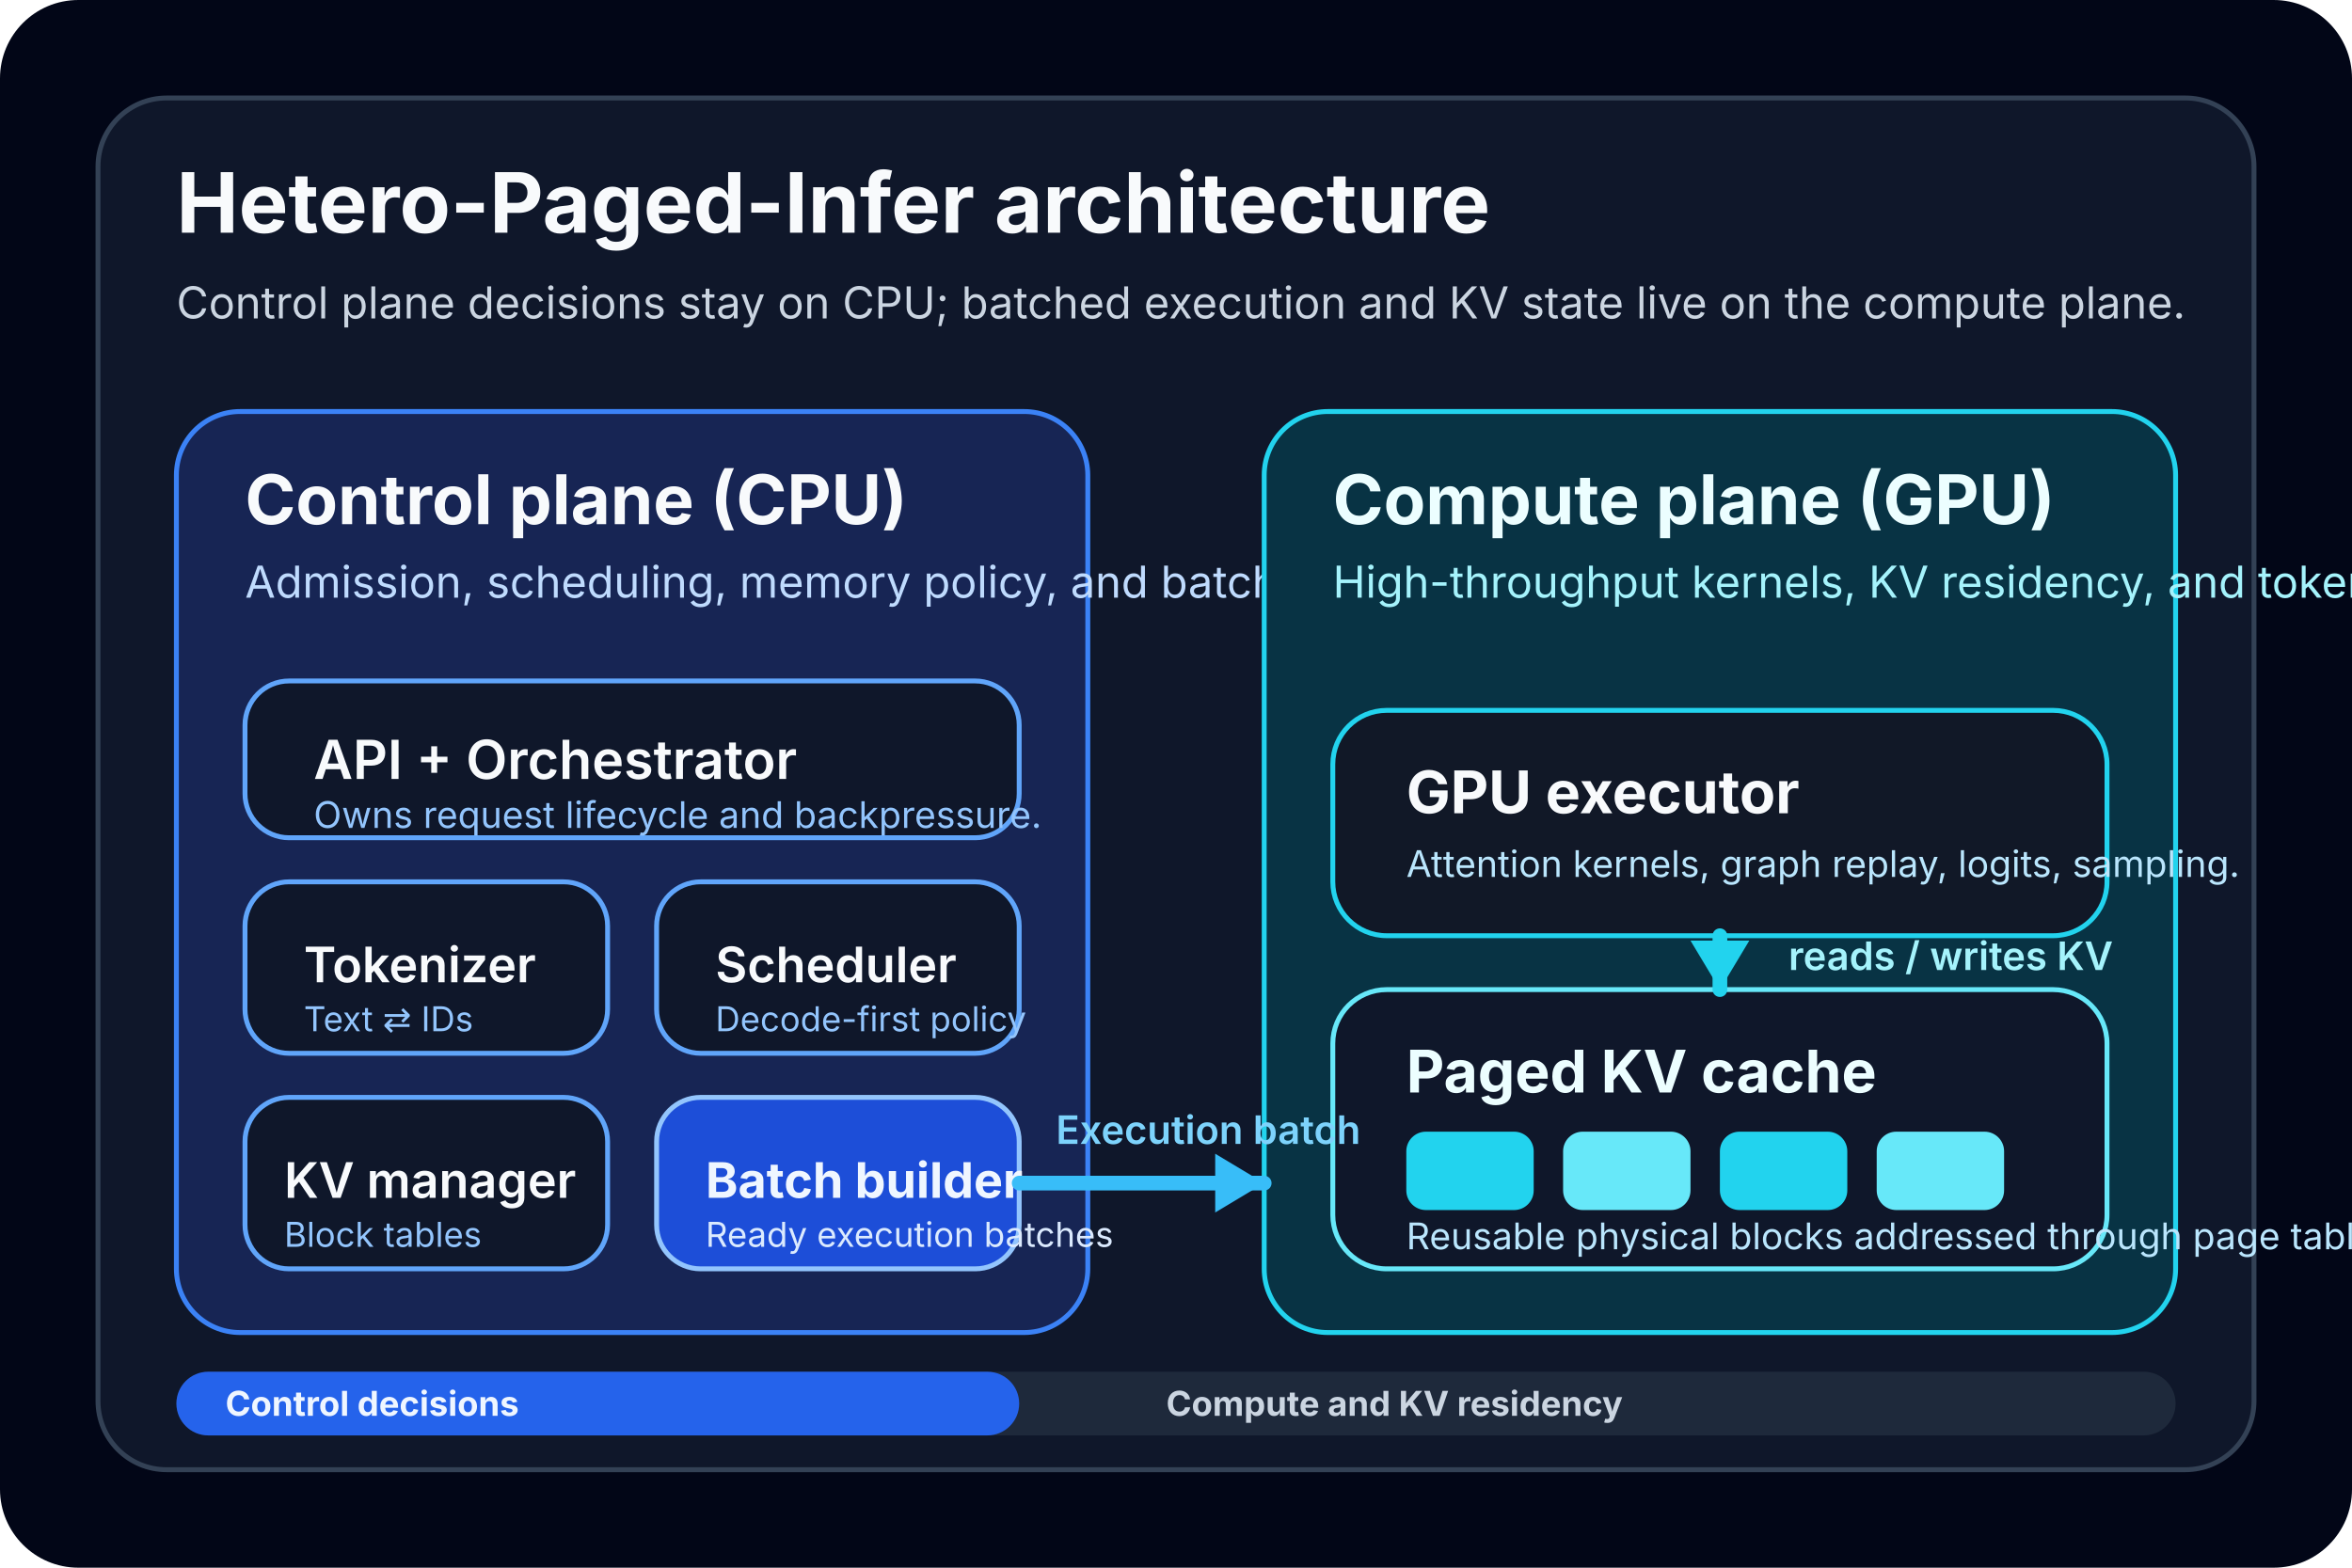
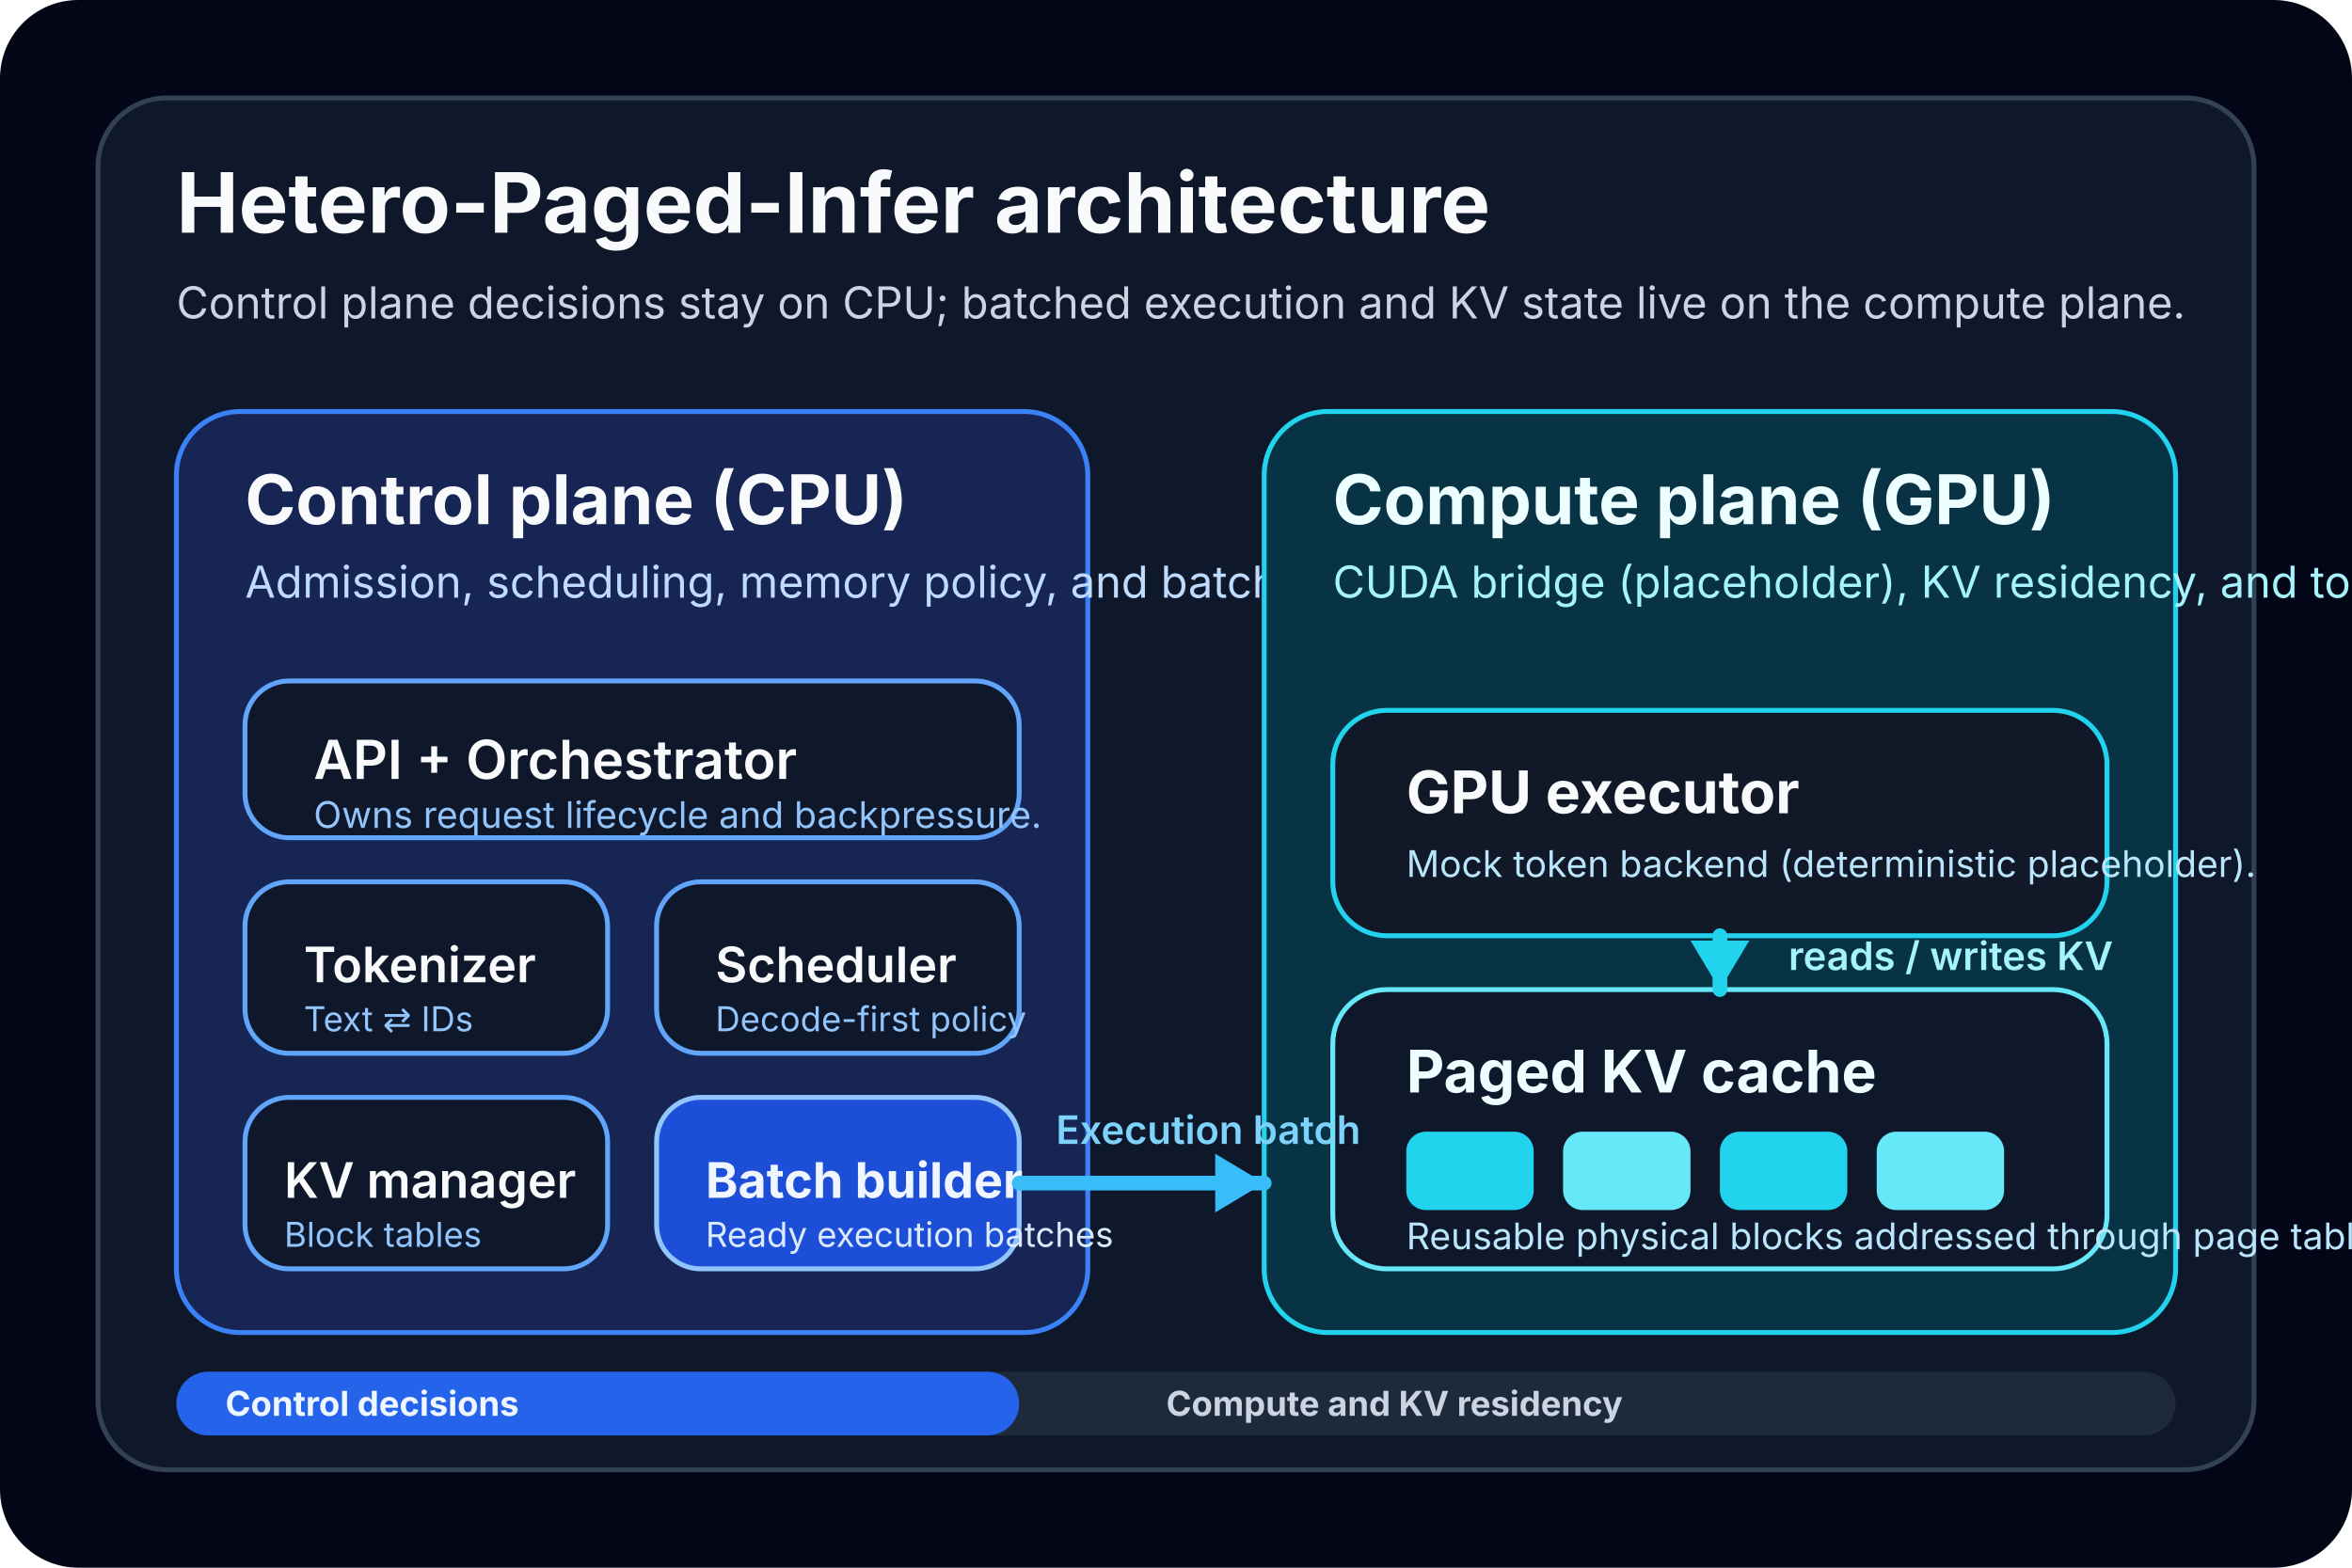
<svg xmlns="http://www.w3.org/2000/svg" viewBox="0 0 960 640" width="960" height="640" role="img" aria-labelledby="title desc">
  <rect width="960" height="640" rx="32" fill="#020617" />
  <rect x="40" y="40" width="880" height="560" rx="28" fill="#0f172a" stroke="#334155" stroke-width="2" />
  <text x="72" y="95" fill="#f8fafc" font-size="34" font-weight="700" font-family="Inter, Arial, sans-serif">Hetero-Paged-Infer architecture</text>
  <text x="72" y="130" fill="#cbd5e1" font-size="18" font-family="Inter, Arial, sans-serif">Control plane decisions stay on CPU; batched execution and KV state live on the compute plane.</text>
  <rect x="72" y="168" width="372" height="376" rx="26" fill="#172554" stroke="#3b82f6" stroke-width="2" />
  <text x="100" y="214" fill="#f8fafc" font-size="28" font-weight="700" font-family="Inter, Arial, sans-serif">Control plane (CPU)</text>
  <text x="100" y="244" fill="#bfdbfe" font-size="18" font-family="Inter, Arial, sans-serif">Admission, scheduling, memory policy, and batch assembly.</text>
  <rect x="100" y="278" width="316" height="64" rx="18" fill="#0f172a" stroke="#60a5fa" stroke-width="2" />
  <text x="128" y="318" fill="#f8fafc" font-size="22" font-weight="600" font-family="Inter, Arial, sans-serif">API + Orchestrator</text>
  <text x="128" y="338" fill="#93c5fd" font-size="15" font-family="Inter, Arial, sans-serif">Owns request lifecycle and backpressure.</text>
  <rect x="100" y="360" width="148" height="70" rx="18" fill="#0f172a" stroke="#60a5fa" stroke-width="2" />
  <text x="124" y="401" fill="#f8fafc" font-size="20" font-weight="600" font-family="Inter, Arial, sans-serif">Tokenizer</text>
  <text x="124" y="421" fill="#93c5fd" font-size="14" font-family="Inter, Arial, sans-serif">Text ⇄ IDs</text>
  <rect x="268" y="360" width="148" height="70" rx="18" fill="#0f172a" stroke="#60a5fa" stroke-width="2" />
  <text x="292" y="401" fill="#f8fafc" font-size="20" font-weight="600" font-family="Inter, Arial, sans-serif">Scheduler</text>
  <text x="292" y="421" fill="#93c5fd" font-size="14" font-family="Inter, Arial, sans-serif">Decode-first policy</text>
  <rect x="100" y="448" width="148" height="70" rx="18" fill="#0f172a" stroke="#60a5fa" stroke-width="2" />
  <text x="116" y="489" fill="#f8fafc" font-size="20" font-weight="600" font-family="Inter, Arial, sans-serif">KV manager</text>
  <text x="116" y="509" fill="#93c5fd" font-size="14" font-family="Inter, Arial, sans-serif">Block tables</text>
  <rect x="268" y="448" width="148" height="70" rx="18" fill="#1d4ed8" stroke="#93c5fd" stroke-width="2" />
  <text x="288" y="489" fill="#eff6ff" font-size="20" font-weight="700" font-family="Inter, Arial, sans-serif">Batch builder</text>
  <text x="288" y="509" fill="#dbeafe" font-size="14" font-family="Inter, Arial, sans-serif">Ready execution batches</text>
  <rect x="516" y="168" width="372" height="376" rx="26" fill="#083344" stroke="#22d3ee" stroke-width="2" />
  <text x="544" y="214" fill="#ecfeff" font-size="28" font-weight="700" font-family="Inter, Arial, sans-serif">Compute plane (GPU)</text>
-   <text x="544" y="244" fill="#a5f3fc" font-size="18" font-family="Inter, Arial, sans-serif">High-throughput kernels, KV residency, and token generation.</text>
+   <text x="544" y="244" fill="#a5f3fc" font-size="18" font-family="Inter, Arial, sans-serif">CUDA bridge (placeholder), KV residency, and token generation.</text>
  <rect x="544" y="290" width="316" height="92" rx="22" fill="#111827" stroke="#22d3ee" stroke-width="2" />
  <text x="574" y="332" fill="#f8fafc" font-size="24" font-weight="700" font-family="Inter, Arial, sans-serif">GPU executor</text>
-   <text x="574" y="358" fill="#bae6fd" font-size="15" font-family="Inter, Arial, sans-serif">Attention kernels, graph replay, logits, sampling.</text>
+   <text x="574" y="358" fill="#bae6fd" font-size="15" font-family="Inter, Arial, sans-serif">Mock token backend (deterministic placeholder).</text>
  <rect x="544" y="404" width="316" height="114" rx="22" fill="#0f172a" stroke="#67e8f9" stroke-width="2" />
  <text x="574" y="446" fill="#ecfeff" font-size="24" font-weight="700" font-family="Inter, Arial, sans-serif">Paged KV cache</text>
  <rect x="574" y="462" width="52" height="32" rx="8" fill="#22d3ee" />
  <rect x="638" y="462" width="52" height="32" rx="8" fill="#67e8f9" />
  <rect x="702" y="462" width="52" height="32" rx="8" fill="#22d3ee" />
  <rect x="766" y="462" width="52" height="32" rx="8" fill="#67e8f9" />
  <text x="574" y="510" fill="#bae6fd" font-size="15" font-family="Inter, Arial, sans-serif">Reusable physical blocks addressed through page tables.</text>
  <path d="M416 483H516" stroke="#38bdf8" stroke-width="6" stroke-linecap="round" />
  <polygon points="516,483 496,471 496,495" fill="#38bdf8" />
  <text x="431" y="467" fill="#7dd3fc" font-size="16" font-weight="600" font-family="Inter, Arial, sans-serif">Execution batch</text>
  <path d="M702 382V404" stroke="#22d3ee" stroke-width="6" stroke-linecap="round" />
  <polygon points="702,404 690,384 714,384" fill="#22d3ee" />
  <text x="730" y="396" fill="#a5f3fc" font-size="16" font-weight="600" font-family="Inter, Arial, sans-serif">reads / writes KV</text>
  <rect x="72" y="560" width="816" height="26" rx="13" fill="#1e293b" />
  <rect x="72" y="560" width="344" height="26" rx="13" fill="#2563eb" />
  <text x="92" y="578" fill="#eff6ff" font-size="14" font-weight="700" font-family="Inter, Arial, sans-serif">Control decisions</text>
  <text x="476" y="578" fill="#cbd5e1" font-size="14" font-weight="700" font-family="Inter, Arial, sans-serif">Compute and KV residency</text>
</svg>
